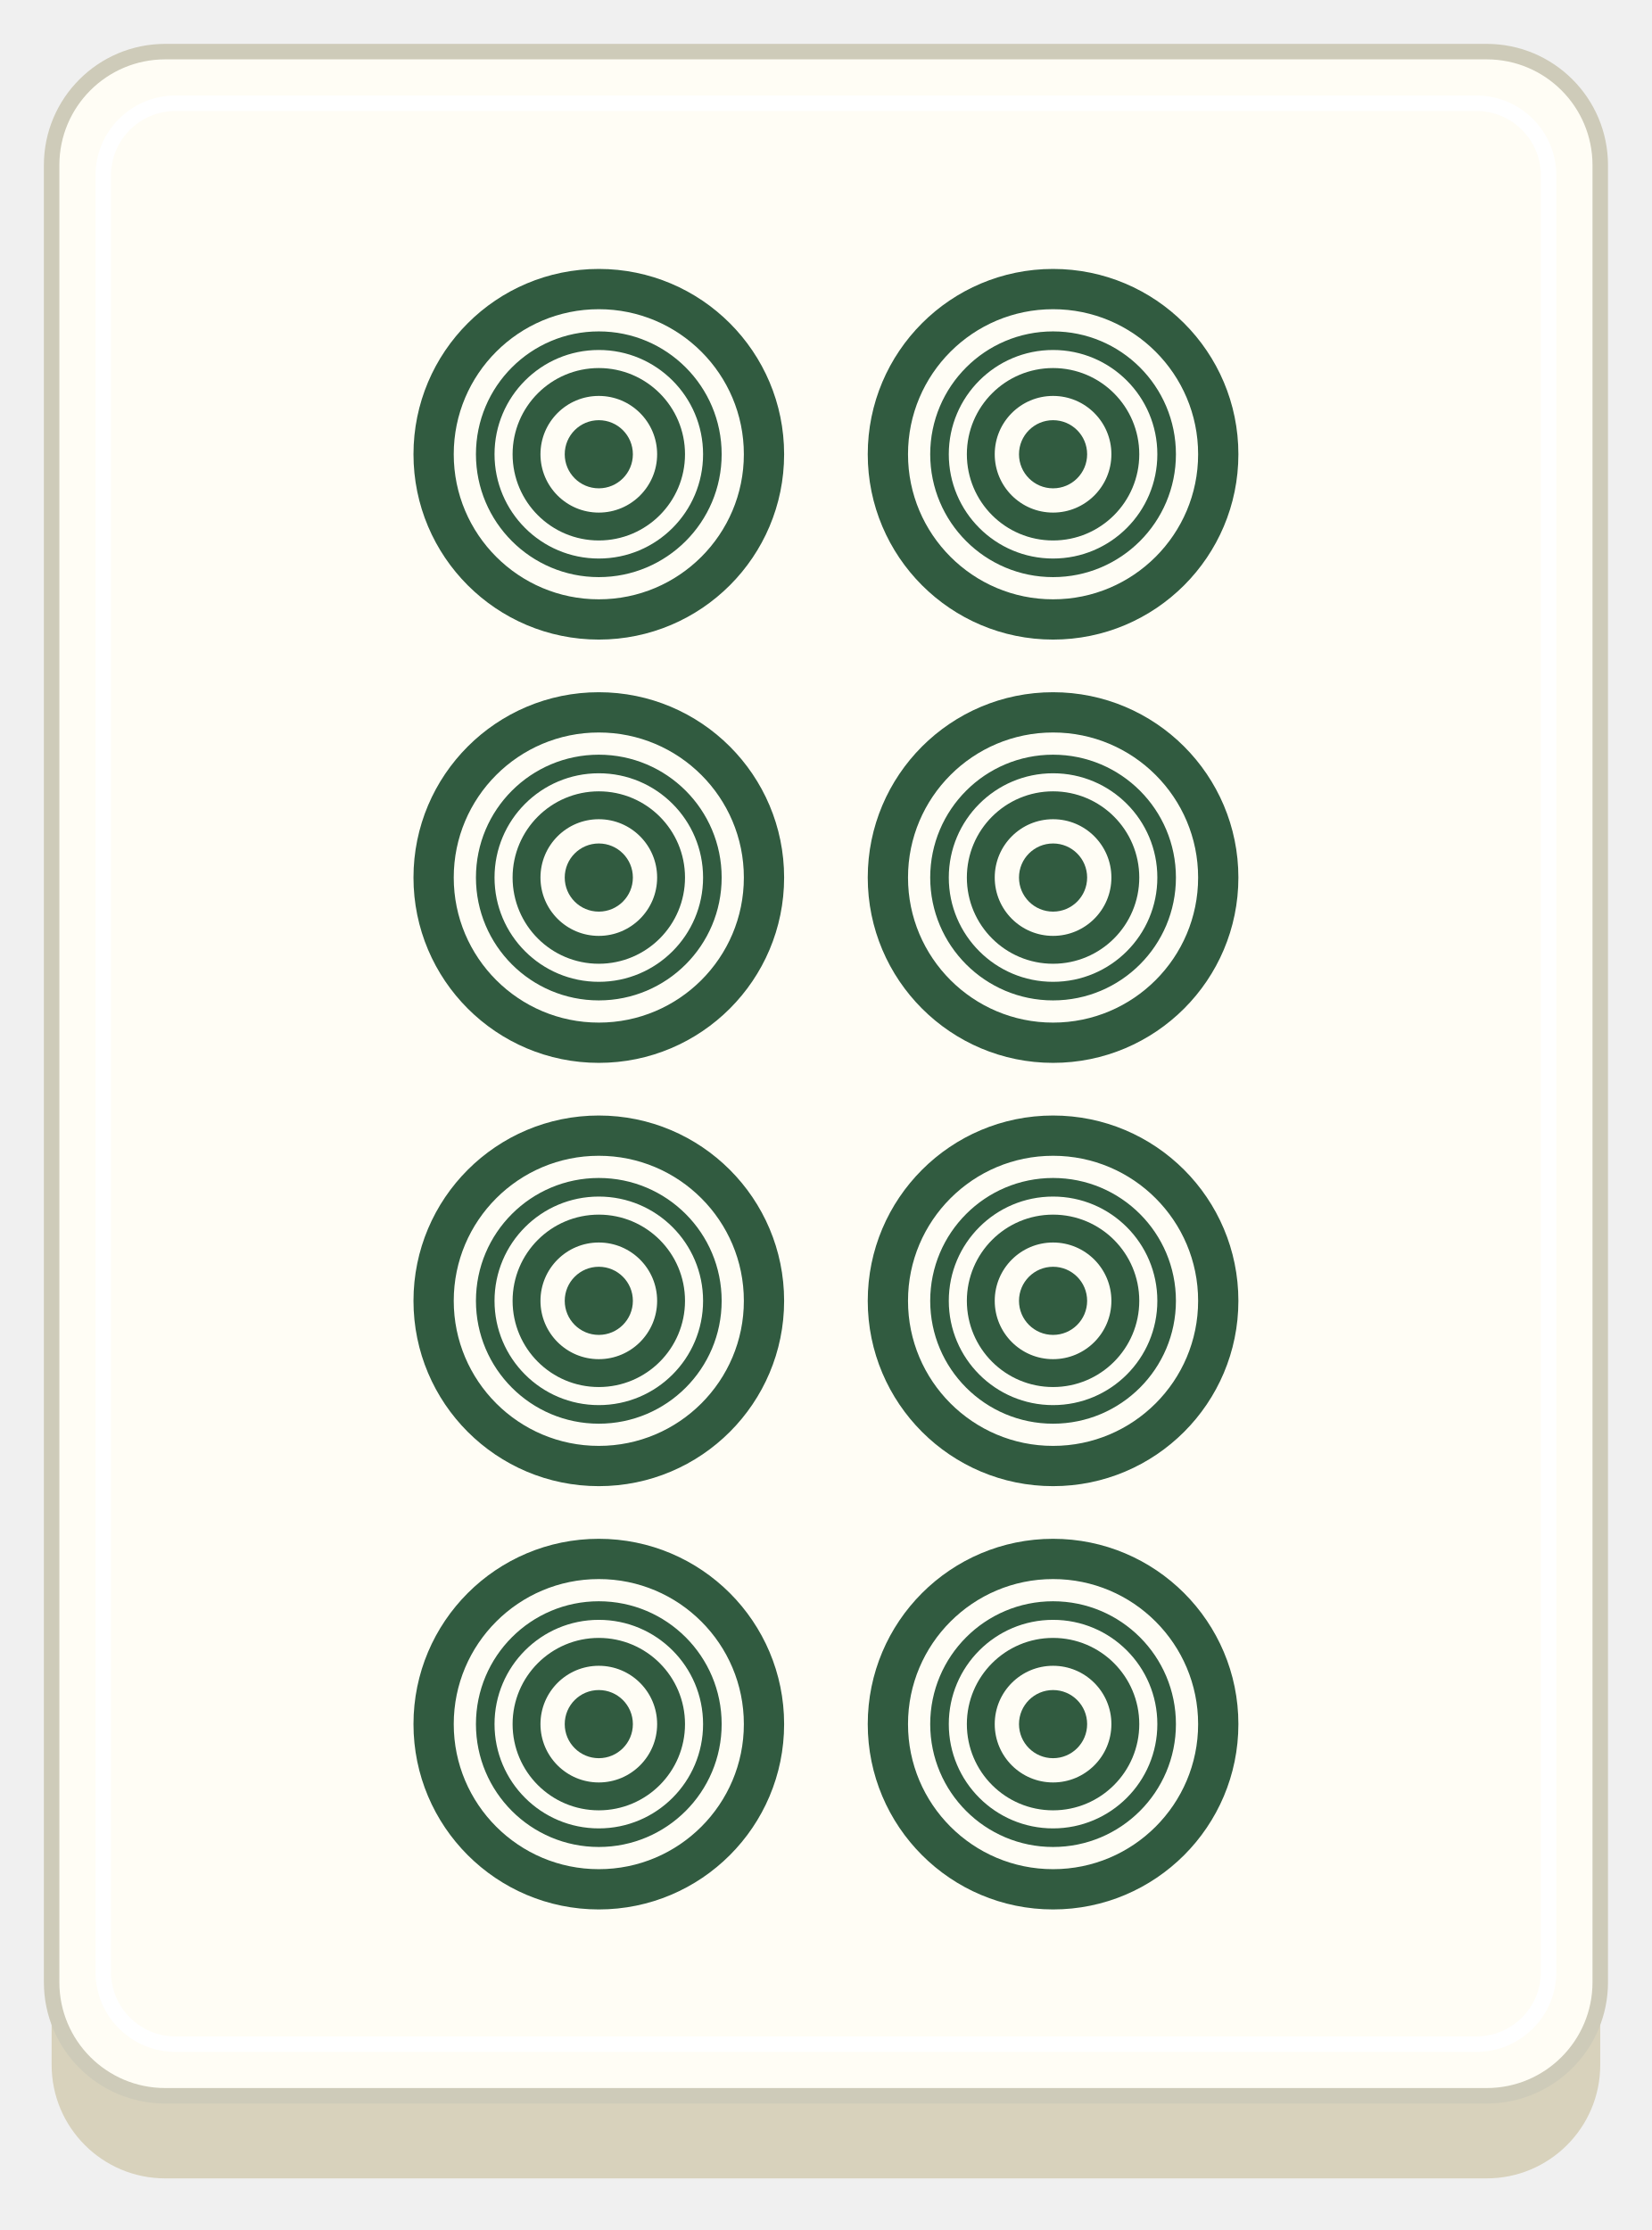
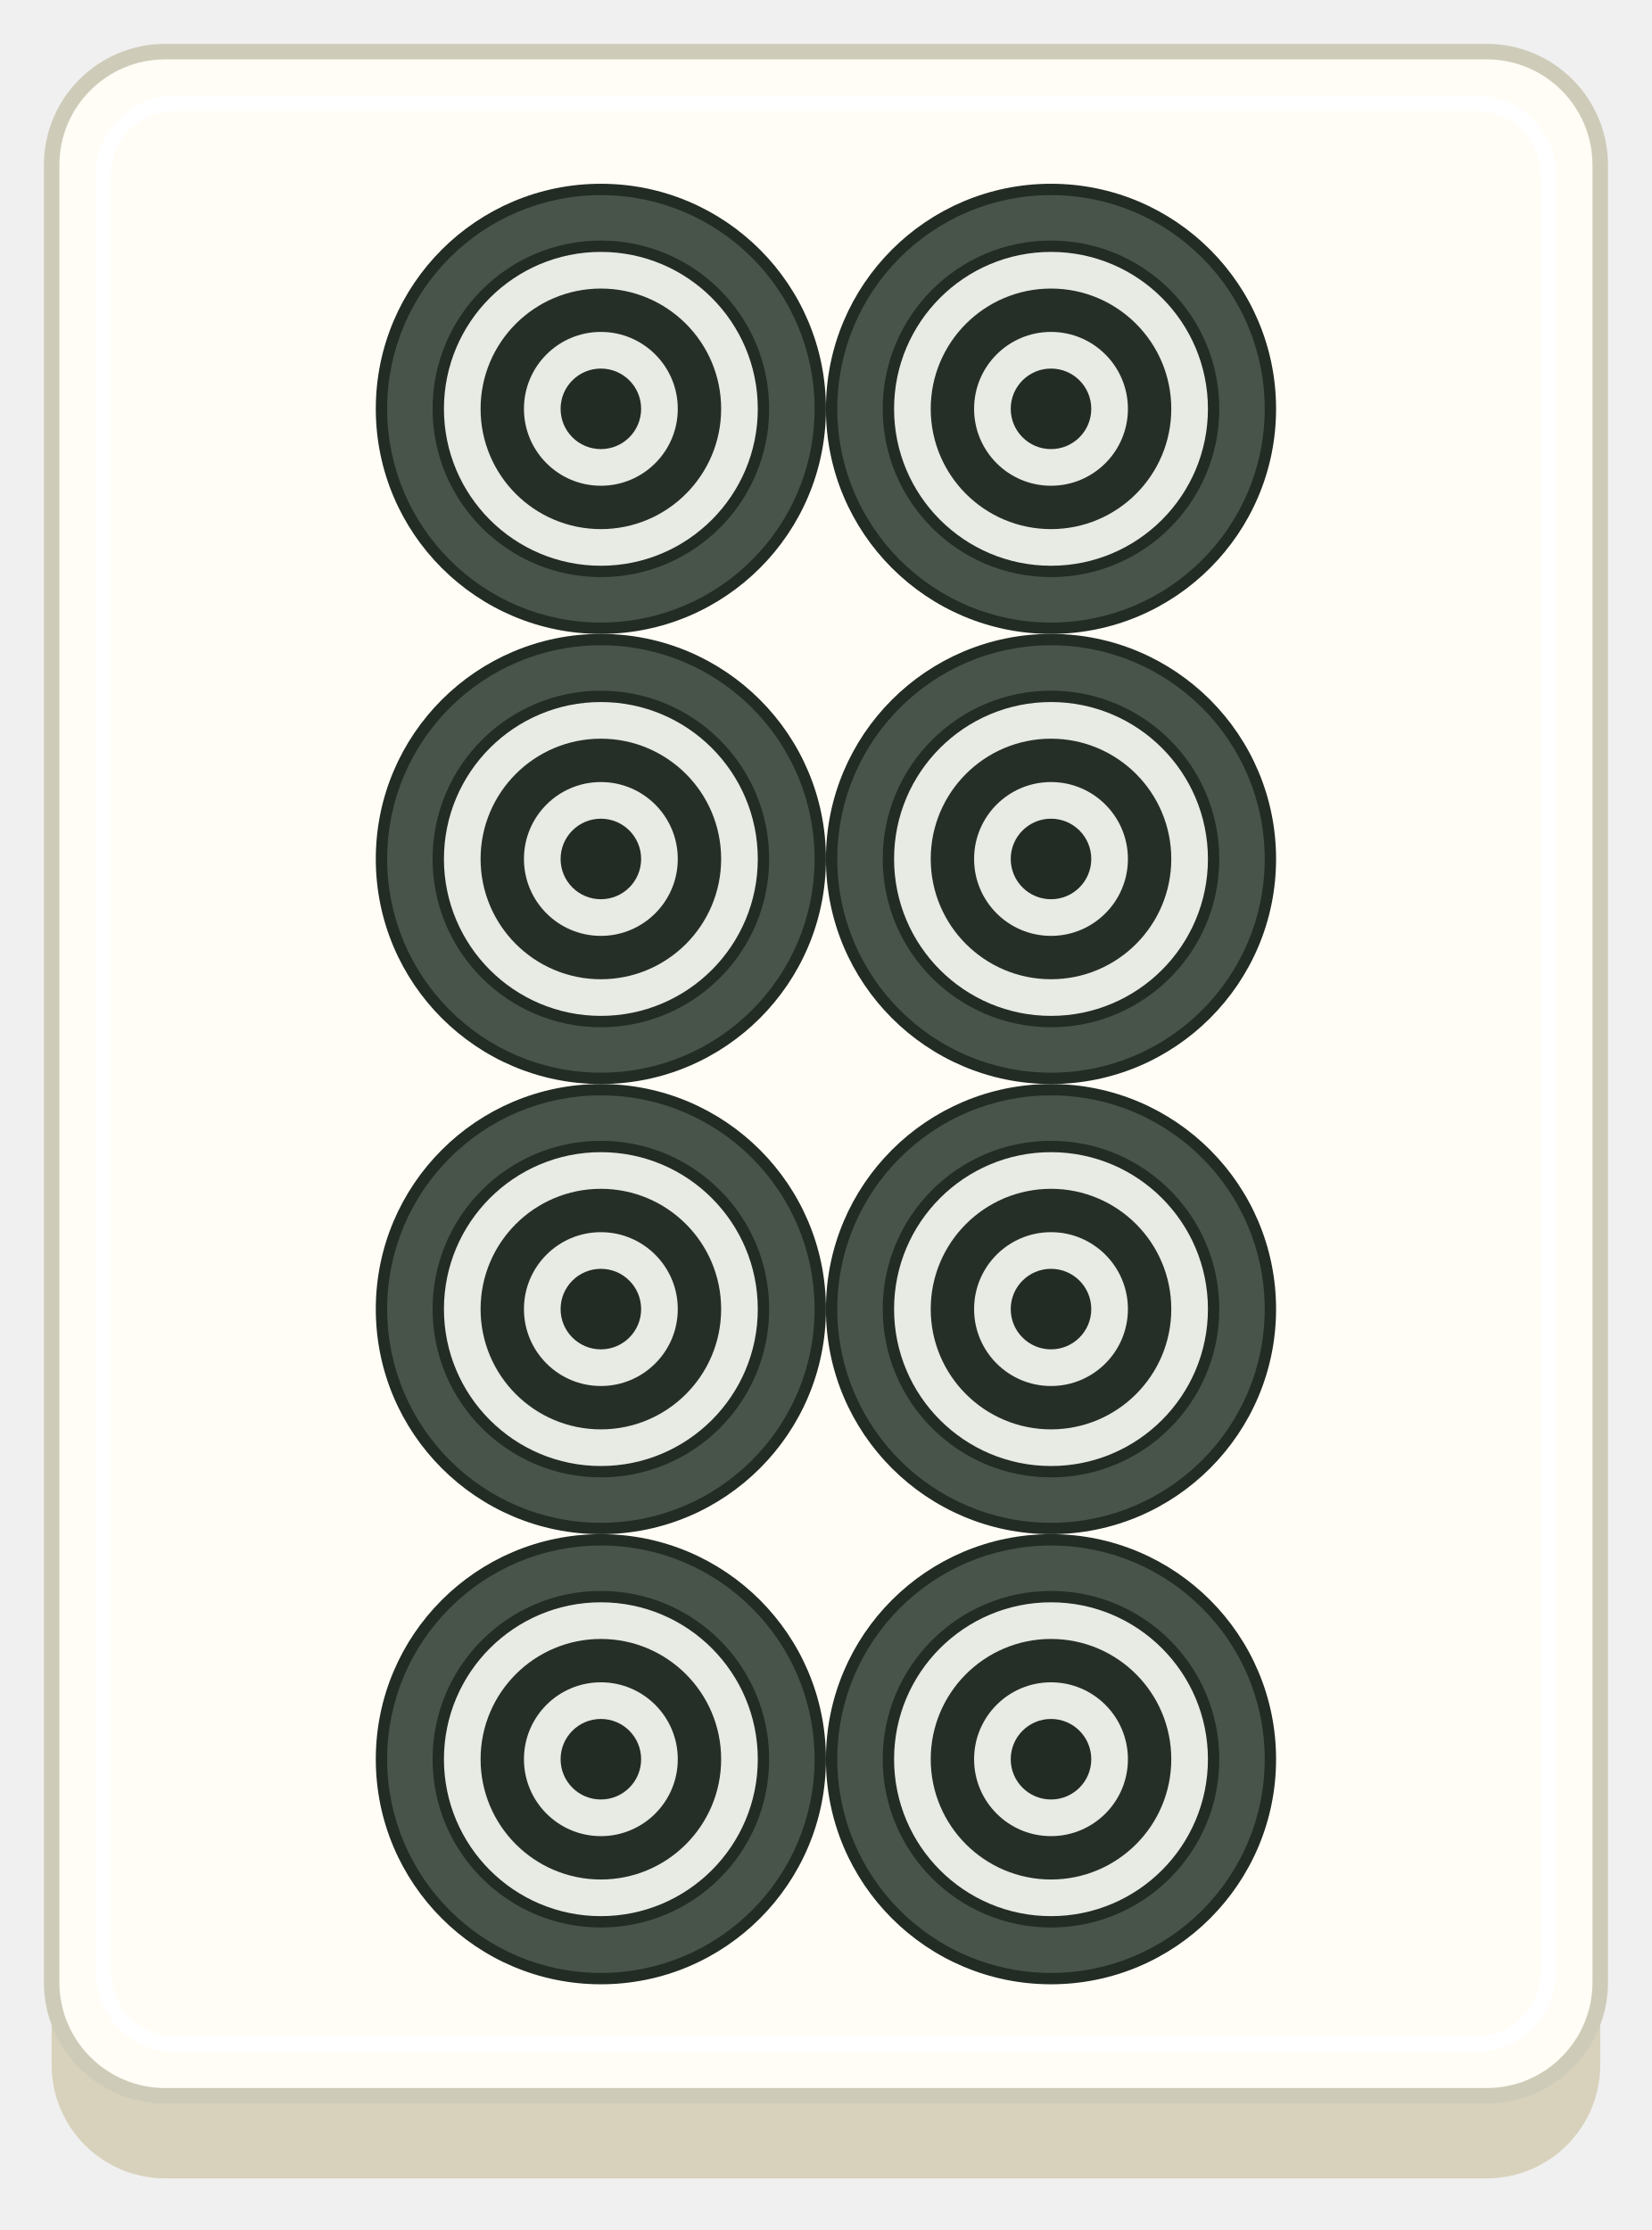
<svg xmlns="http://www.w3.org/2000/svg" viewBox="0 0 160 216" width="160" height="216" data-suit="tong" data-rank="8" role="img" aria-label="八筒">
  <rect x="5" y="13" width="150" height="198" rx="11" fill="#d8d2bc" />
  <rect x="5" y="5" width="150" height="198" rx="11" fill="#fffdf5" stroke="#cecbb9" stroke-width="1.5" />
  <rect x="10" y="10" width="140" height="188" rx="7" fill="none" stroke="#ffffff" stroke-width="1.5" />
-   <g data-pip="1" transform="translate(58 44)">
-     <circle r="16" fill="none" stroke="#315b40" stroke-width="3.9" />
-     <circle r="11" fill="none" stroke="#315b40" stroke-width="1.8" />
-     <circle r="7" fill="none" stroke="#315b40" stroke-width="2.7" />
-     <circle r="3.3" fill="#315b40" />
+   <g data-pip="1" transform="translate(58.2 39.6)">
+     <circle data-part="outer-band" r="21.8" fill="#222b24" />
+     <circle data-part="outer-band" r="20.7" fill="#48544a" />
+     <circle data-part="outer-band" r="16.3" fill="#222b24" />
+     <circle data-part="outer-band" r="15.2" fill="#e8eae4" />
+     <circle data-part="inner-ring" r="9.55" fill="none" stroke="#252f27" stroke-width="4.2" />
+     <circle data-part="center" r="3.9" fill="#222b24" />
  </g>
-   <g data-pip="2" transform="translate(102 44)">
-     <circle r="16" fill="none" stroke="#315b40" stroke-width="3.9" />
-     <circle r="11" fill="none" stroke="#315b40" stroke-width="1.8" />
-     <circle r="7" fill="none" stroke="#315b40" stroke-width="2.7" />
-     <circle r="3.3" fill="#315b40" />
+   <g data-pip="2" transform="translate(101.8 39.6)">
+     <circle data-part="outer-band" r="21.8" fill="#222b24" />
+     <circle data-part="outer-band" r="20.7" fill="#48544a" />
+     <circle data-part="outer-band" r="16.3" fill="#222b24" />
+     <circle data-part="outer-band" r="15.2" fill="#e8eae4" />
+     <circle data-part="inner-ring" r="9.55" fill="none" stroke="#252f27" stroke-width="4.2" />
+     <circle data-part="center" r="3.9" fill="#222b24" />
  </g>
-   <g data-pip="3" transform="translate(58 85)">
-     <circle r="16" fill="none" stroke="#315b40" stroke-width="3.9" />
-     <circle r="11" fill="none" stroke="#315b40" stroke-width="1.8" />
-     <circle r="7" fill="none" stroke="#315b40" stroke-width="2.7" />
-     <circle r="3.3" fill="#315b40" />
+   <g data-pip="3" transform="translate(58.2 83.2)">
+     <circle data-part="outer-band" r="21.8" fill="#222b24" />
+     <circle data-part="outer-band" r="20.7" fill="#48544a" />
+     <circle data-part="outer-band" r="16.3" fill="#222b24" />
+     <circle data-part="outer-band" r="15.2" fill="#e8eae4" />
+     <circle data-part="inner-ring" r="9.55" fill="none" stroke="#252f27" stroke-width="4.2" />
+     <circle data-part="center" r="3.9" fill="#222b24" />
  </g>
-   <g data-pip="4" transform="translate(102 85)">
-     <circle r="16" fill="none" stroke="#315b40" stroke-width="3.9" />
-     <circle r="11" fill="none" stroke="#315b40" stroke-width="1.8" />
-     <circle r="7" fill="none" stroke="#315b40" stroke-width="2.7" />
-     <circle r="3.3" fill="#315b40" />
+   <g data-pip="4" transform="translate(101.8 83.2)">
+     <circle data-part="outer-band" r="21.8" fill="#222b24" />
+     <circle data-part="outer-band" r="20.7" fill="#48544a" />
+     <circle data-part="outer-band" r="16.3" fill="#222b24" />
+     <circle data-part="outer-band" r="15.2" fill="#e8eae4" />
+     <circle data-part="inner-ring" r="9.55" fill="none" stroke="#252f27" stroke-width="4.2" />
+     <circle data-part="center" r="3.9" fill="#222b24" />
  </g>
-   <g data-pip="5" transform="translate(58 126)">
-     <circle r="16" fill="none" stroke="#315b40" stroke-width="3.9" />
-     <circle r="11" fill="none" stroke="#315b40" stroke-width="1.8" />
-     <circle r="7" fill="none" stroke="#315b40" stroke-width="2.7" />
-     <circle r="3.3" fill="#315b40" />
+   <g data-pip="5" transform="translate(58.2 126.8)">
+     <circle data-part="outer-band" r="21.8" fill="#222b24" />
+     <circle data-part="outer-band" r="20.7" fill="#48544a" />
+     <circle data-part="outer-band" r="16.3" fill="#222b24" />
+     <circle data-part="outer-band" r="15.2" fill="#e8eae4" />
+     <circle data-part="inner-ring" r="9.55" fill="none" stroke="#252f27" stroke-width="4.2" />
+     <circle data-part="center" r="3.9" fill="#222b24" />
  </g>
-   <g data-pip="6" transform="translate(102 126)">
-     <circle r="16" fill="none" stroke="#315b40" stroke-width="3.9" />
-     <circle r="11" fill="none" stroke="#315b40" stroke-width="1.8" />
-     <circle r="7" fill="none" stroke="#315b40" stroke-width="2.7" />
-     <circle r="3.3" fill="#315b40" />
+   <g data-pip="6" transform="translate(101.8 126.8)">
+     <circle data-part="outer-band" r="21.8" fill="#222b24" />
+     <circle data-part="outer-band" r="20.7" fill="#48544a" />
+     <circle data-part="outer-band" r="16.3" fill="#222b24" />
+     <circle data-part="outer-band" r="15.2" fill="#e8eae4" />
+     <circle data-part="inner-ring" r="9.55" fill="none" stroke="#252f27" stroke-width="4.2" />
+     <circle data-part="center" r="3.9" fill="#222b24" />
  </g>
-   <g data-pip="7" transform="translate(58 167)">
-     <circle r="16" fill="none" stroke="#315b40" stroke-width="3.9" />
-     <circle r="11" fill="none" stroke="#315b40" stroke-width="1.8" />
-     <circle r="7" fill="none" stroke="#315b40" stroke-width="2.7" />
-     <circle r="3.3" fill="#315b40" />
+   <g data-pip="7" transform="translate(58.2 170.4)">
+     <circle data-part="outer-band" r="21.8" fill="#222b24" />
+     <circle data-part="outer-band" r="20.7" fill="#48544a" />
+     <circle data-part="outer-band" r="16.3" fill="#222b24" />
+     <circle data-part="outer-band" r="15.2" fill="#e8eae4" />
+     <circle data-part="inner-ring" r="9.55" fill="none" stroke="#252f27" stroke-width="4.2" />
+     <circle data-part="center" r="3.9" fill="#222b24" />
  </g>
-   <g data-pip="8" transform="translate(102 167)">
-     <circle r="16" fill="none" stroke="#315b40" stroke-width="3.9" />
-     <circle r="11" fill="none" stroke="#315b40" stroke-width="1.8" />
-     <circle r="7" fill="none" stroke="#315b40" stroke-width="2.7" />
-     <circle r="3.3" fill="#315b40" />
+   <g data-pip="8" transform="translate(101.8 170.4)">
+     <circle data-part="outer-band" r="21.8" fill="#222b24" />
+     <circle data-part="outer-band" r="20.7" fill="#48544a" />
+     <circle data-part="outer-band" r="16.3" fill="#222b24" />
+     <circle data-part="outer-band" r="15.2" fill="#e8eae4" />
+     <circle data-part="inner-ring" r="9.55" fill="none" stroke="#252f27" stroke-width="4.2" />
+     <circle data-part="center" r="3.9" fill="#222b24" />
  </g>
</svg>
